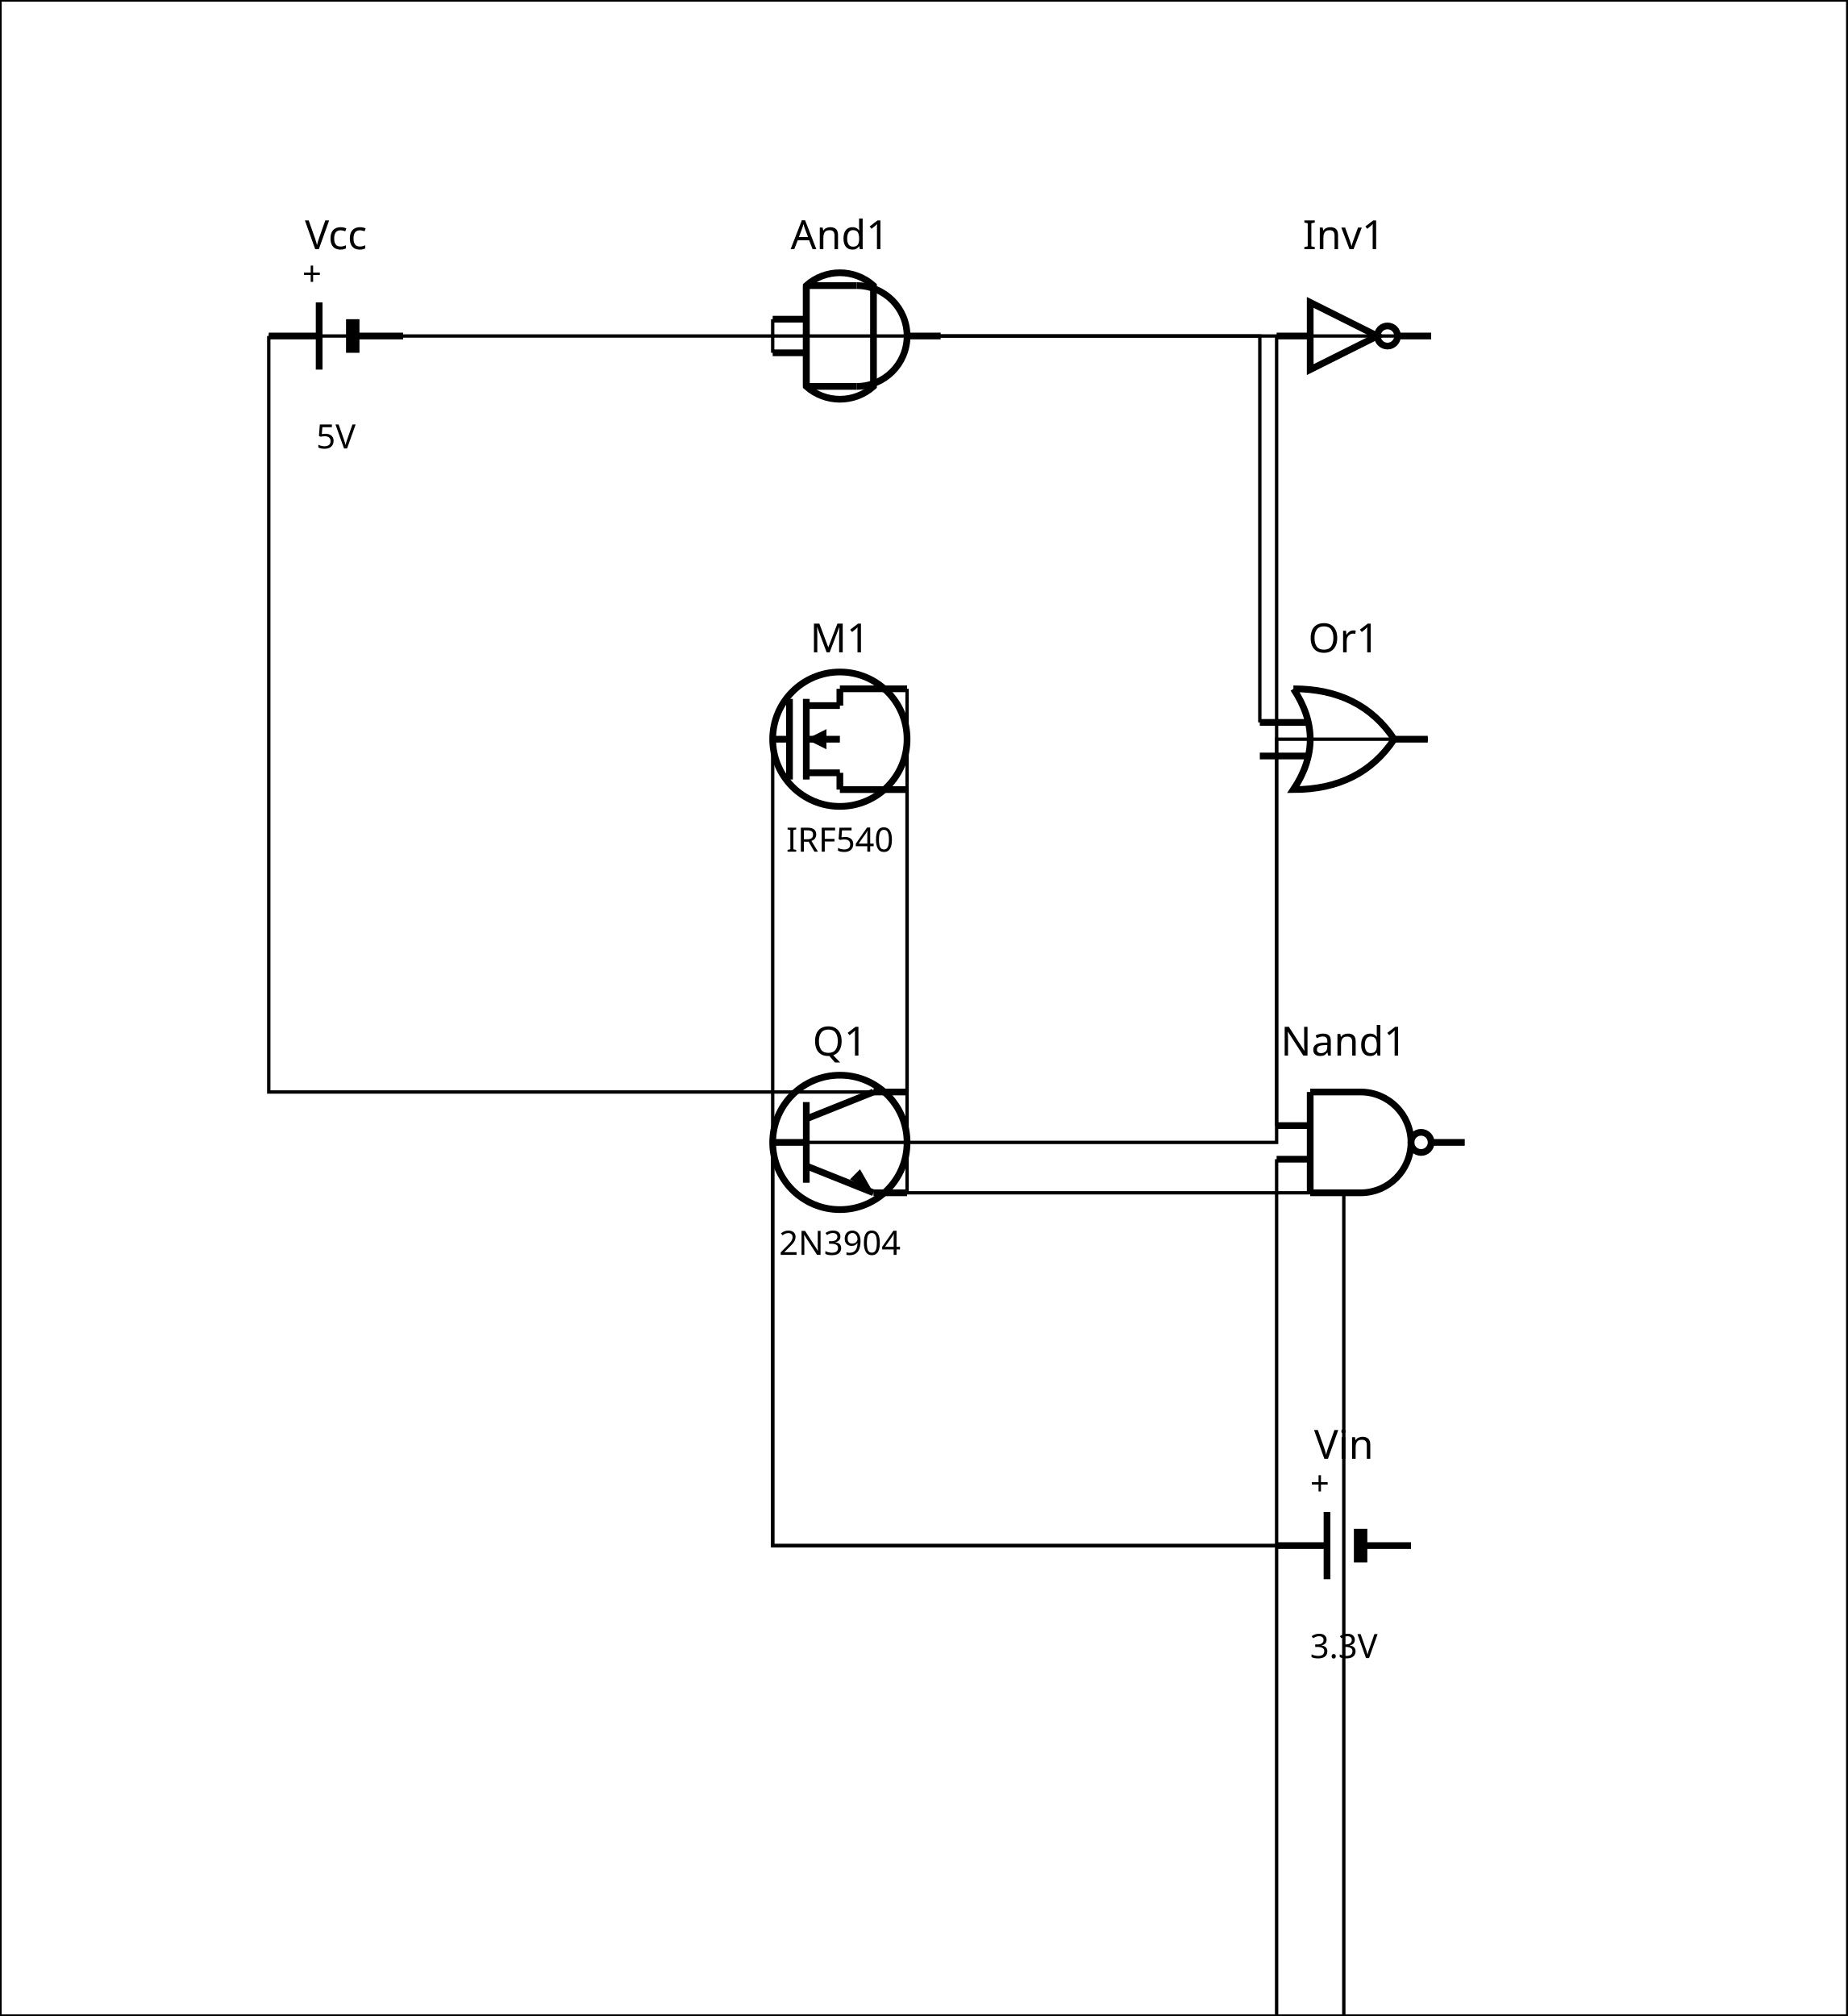
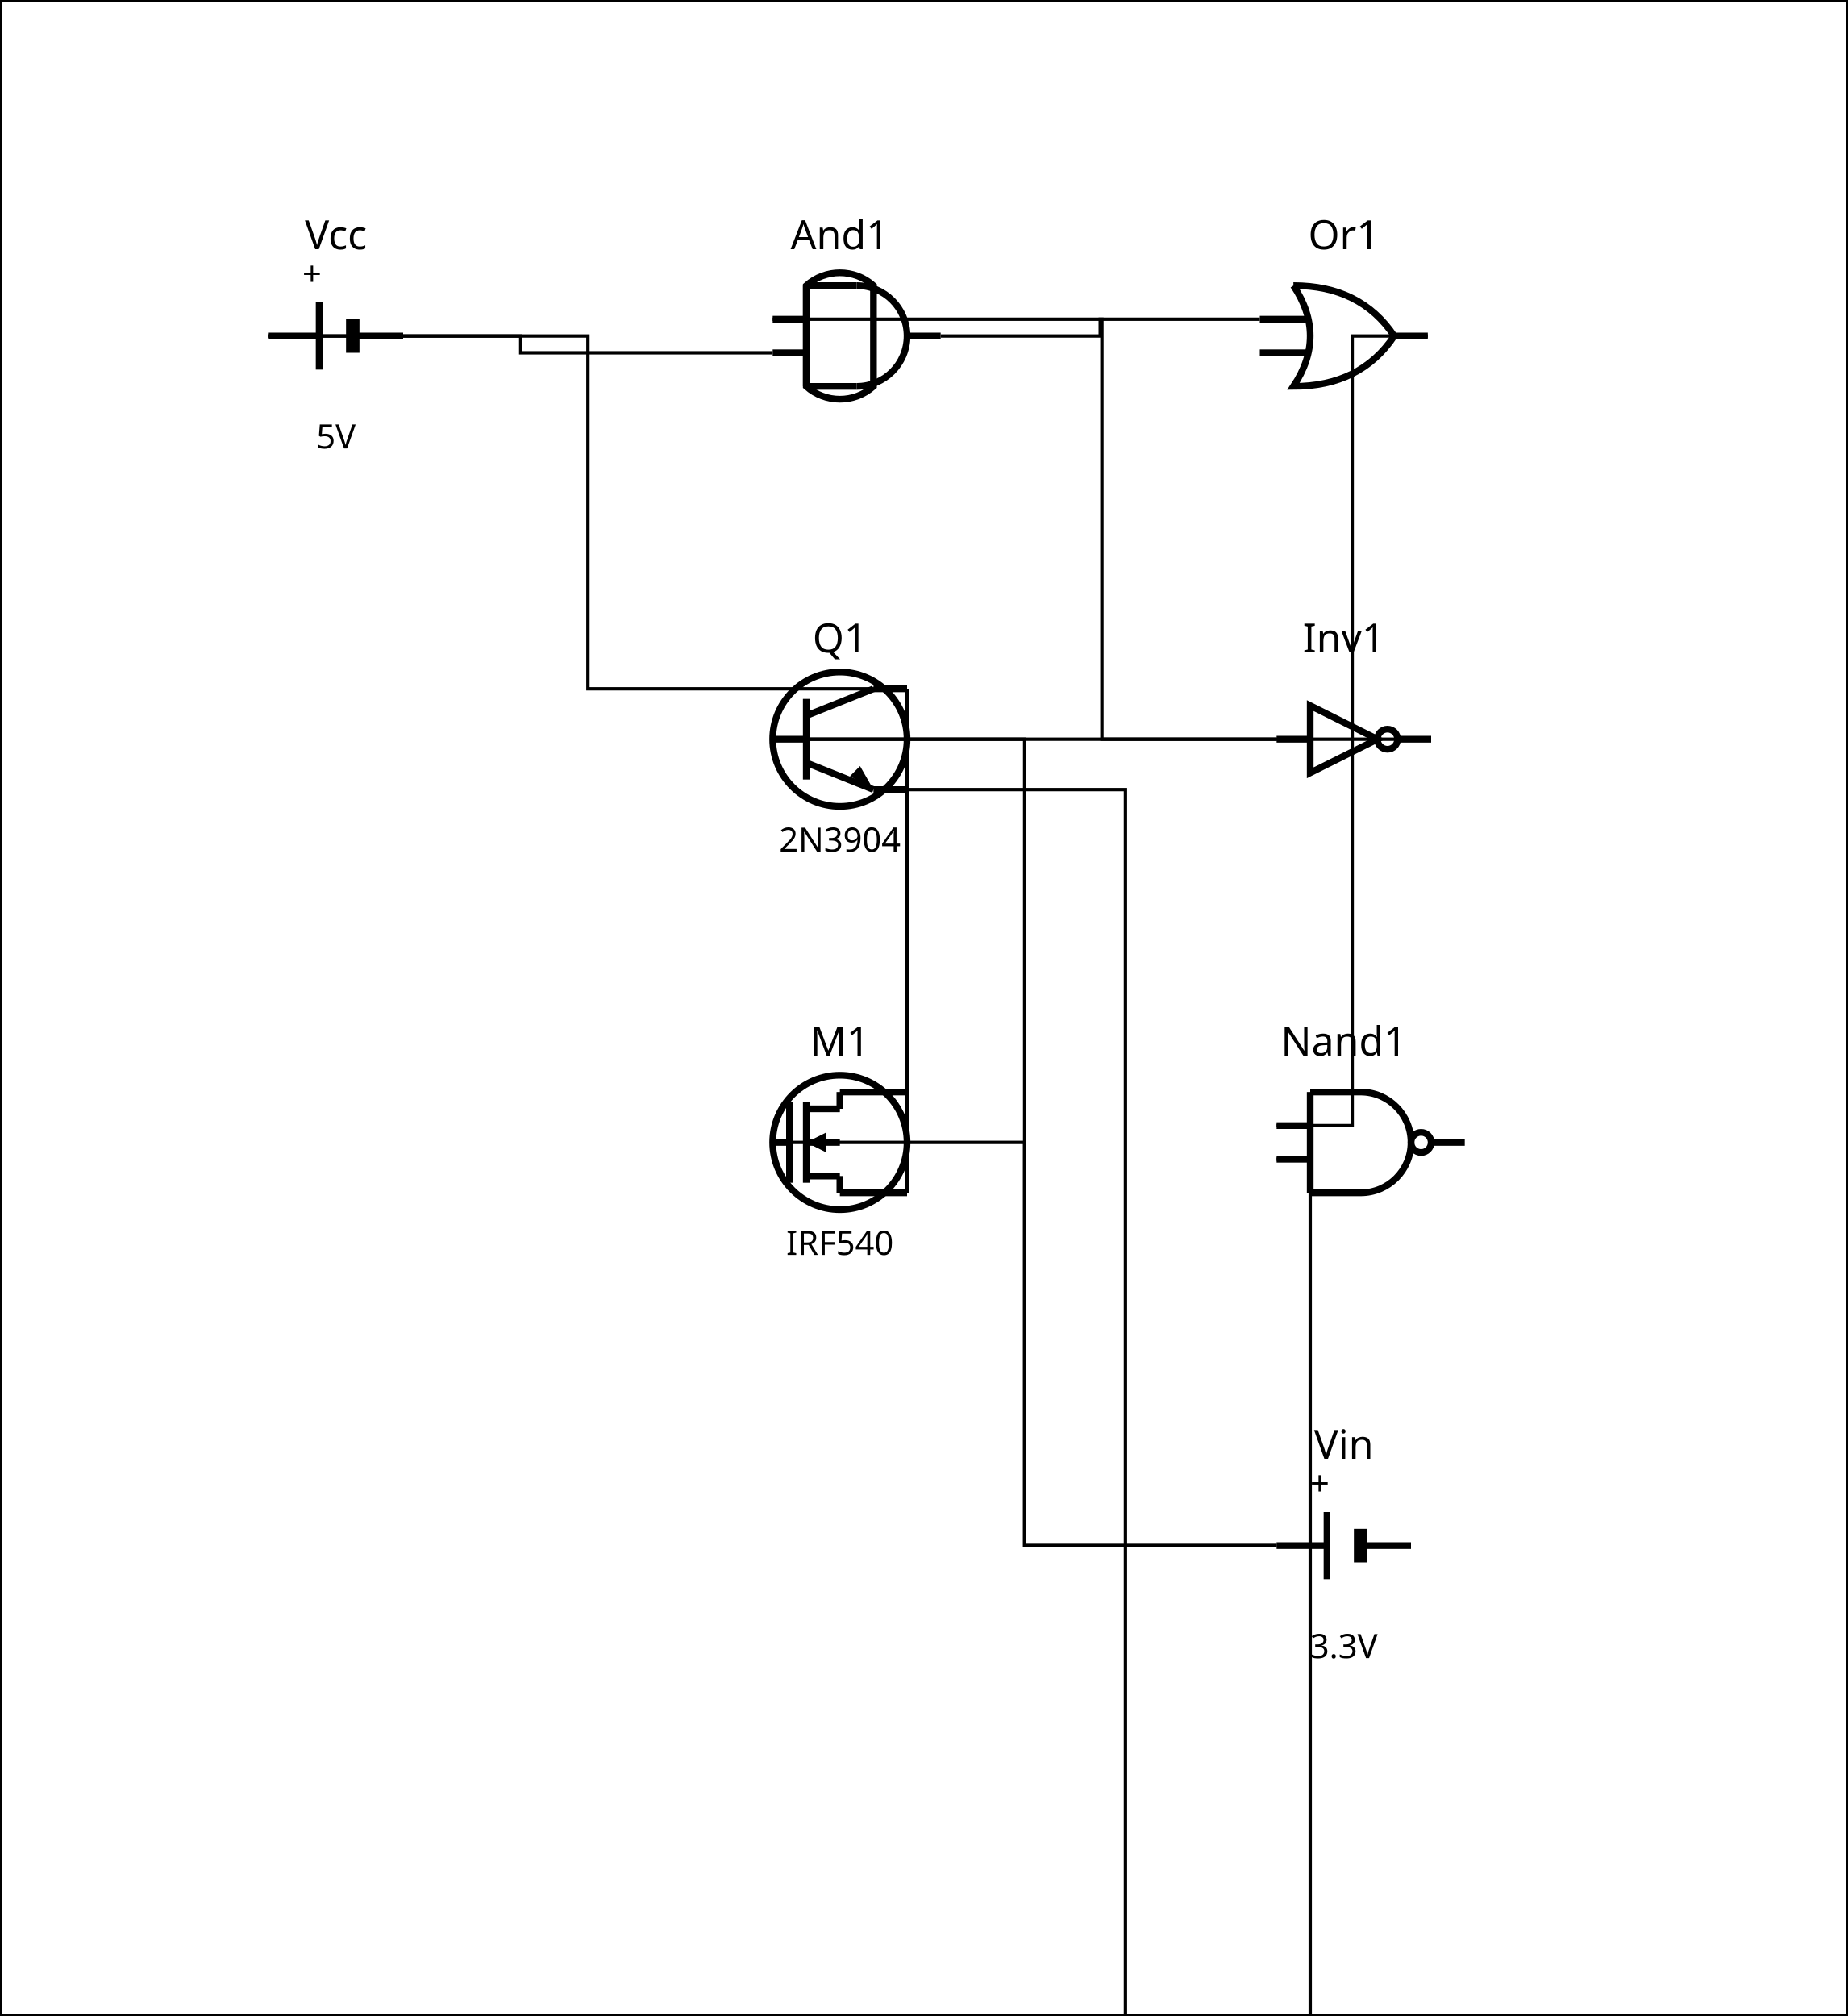
<svg xmlns="http://www.w3.org/2000/svg" width="550" height="600" viewBox="0 0 550 600">
  <style> text { font-family: sans-serif; fill: black; } path, line, rect { stroke: black; } </style>
  <rect width="100%" height="100%" fill="white" />
  <g transform="translate(100, 100) rotate(0.0)">
    <g class="symbol">
      <line x1="-5" y1="-10" x2="-5" y2="10" stroke="currentColor" stroke-width="2" />
      <line x1="5" y1="-5" x2="5" y2="5" stroke="currentColor" stroke-width="4" />
      <line x1="-20" y1="0" x2="-5" y2="0" stroke="currentColor" stroke-width="2" />
      <line x1="5" y1="0" x2="20" y2="0" stroke="currentColor" stroke-width="2" />
      <text x="-10" y="-15" font-size="10" fill="currentColor">+</text>
    </g>
    <text x="0.0" y="-30.0" text-anchor="middle" font-size="12" dominant-baseline="middle" transform="rotate(-0.0, 0.0, -30.0)">Vcc</text>
    <text x="0.0" y="30.0" text-anchor="middle" font-size="10" fill="gray" dominant-baseline="middle" transform="rotate(-0.0, 0.0, 30.0)">5V</text>
  </g>
  <g transform="translate(250, 100) rotate(0.0)">
    <g class="symbol">
      <path d="M -10 -15 V 15 A 15 15 0 0 0 10 15 V -15 A 15 15 0 0 0 -10 -15 Z" fill="none" stroke="currentColor" stroke-width="2" />
      <line x1="-10" y1="-15" x2="5" y2="-15" stroke="currentColor" stroke-width="2" />
      <line x1="-10" y1="15" x2="5" y2="15" stroke="currentColor" stroke-width="2" />
      <path d="M 5 -15 A 15 15 0 0 1 5 15" fill="none" stroke="currentColor" stroke-width="2" />
      <line x1="-10" y1="-15" x2="-10" y2="15" stroke="currentColor" stroke-width="2" />
      <line x1="20" y1="0" x2="30" y2="0" stroke="currentColor" stroke-width="2" />
      <line x1="-20" y1="-5" x2="-10" y2="-5" stroke="currentColor" stroke-width="2" />
      <line x1="-20" y1="5" x2="-10" y2="5" stroke="currentColor" stroke-width="2" />
    </g>
    <text x="0.0" y="-30.0" text-anchor="middle" font-size="12" dominant-baseline="middle" transform="rotate(-0.0, 0.0, -30.0)">And1</text>
    <text x="0.0" y="30.0" text-anchor="middle" font-size="10" fill="gray" dominant-baseline="middle" transform="rotate(-0.0, 0.0, 30.0)" />
  </g>
  <g transform="translate(250, 220) rotate(0.0)">
    <g class="symbol">
      <circle cx="0" cy="0" r="20" fill="none" stroke="currentColor" stroke-width="2" />
      <line x1="-10" y1="-12" x2="-10" y2="12" stroke="currentColor" stroke-width="2" />
+       <line x1="-20" y1="0" x2="-10" y2="0" stroke="currentColor" stroke-width="2" />
+       <line x1="-10" y1="-7" x2="10" y2="-15" stroke="currentColor" stroke-width="2" />
+       <line x1="-10" y1="7" x2="10" y2="15" stroke="currentColor" stroke-width="2" />
+       <line x1="10" y1="-15" x2="20" y2="-15" stroke="currentColor" stroke-width="2" />
+       <line x1="10" y1="15" x2="20" y2="15" stroke="currentColor" stroke-width="2" />
+       <polygon points="10,15 6,8 3,11" fill="currentColor" />
+     </g>
+     <text x="0.0" y="-30.0" text-anchor="middle" font-size="12" dominant-baseline="middle" transform="rotate(-0.0, 0.0, -30.0)">Q1</text>
+     <text x="0.0" y="30.0" text-anchor="middle" font-size="10" fill="gray" dominant-baseline="middle" transform="rotate(-0.0, 0.0, 30.0)">2N3904</text>
+   </g>
+   <g transform="translate(250, 340) rotate(0.0)">
+     <g class="symbol">
+       <circle cx="0" cy="0" r="20" fill="none" stroke="currentColor" stroke-width="2" />
+       <line x1="-10" y1="-12" x2="-10" y2="12" stroke="currentColor" stroke-width="2" />
      <line x1="-15" y1="-12" x2="-15" y2="12" stroke="currentColor" stroke-width="2" />
      <line x1="-20" y1="0" x2="-15" y2="0" stroke="currentColor" stroke-width="2" />
      <line x1="-10" y1="-10" x2="0" y2="-10" stroke="currentColor" stroke-width="2" />
      <line x1="0" y1="-10" x2="0" y2="-15" stroke="currentColor" stroke-width="2" />
      <line x1="0" y1="-15" x2="20" y2="-15" stroke="currentColor" stroke-width="2" />
      <line x1="-10" y1="10" x2="0" y2="10" stroke="currentColor" stroke-width="2" />
      <line x1="0" y1="10" x2="0" y2="15" stroke="currentColor" stroke-width="2" />
      <line x1="0" y1="15" x2="20" y2="15" stroke="currentColor" stroke-width="2" />
      <line x1="-10" y1="0" x2="0" y2="0" stroke="currentColor" stroke-width="2" />
      <polygon points="-10,0 -4,-3 -4,3" fill="currentColor" />
    </g>
    <text x="0.0" y="-30.0" text-anchor="middle" font-size="12" dominant-baseline="middle" transform="rotate(-0.0, 0.0, -30.0)">M1</text>
    <text x="0.0" y="30.0" text-anchor="middle" font-size="10" fill="gray" dominant-baseline="middle" transform="rotate(-0.0, 0.0, 30.0)">IRF540</text>
  </g>
-   <g transform="translate(250, 340) rotate(0.0)">
+   <g transform="translate(400, 100) rotate(0.0)">
    <g class="symbol">
-       <circle cx="0" cy="0" r="20" fill="none" stroke="currentColor" stroke-width="2" />
-       <line x1="-10" y1="-12" x2="-10" y2="12" stroke="currentColor" stroke-width="2" />
-       <line x1="-20" y1="0" x2="-10" y2="0" stroke="currentColor" stroke-width="2" />
-       <line x1="-10" y1="-7" x2="10" y2="-15" stroke="currentColor" stroke-width="2" />
-       <line x1="-10" y1="7" x2="10" y2="15" stroke="currentColor" stroke-width="2" />
-       <line x1="10" y1="-15" x2="20" y2="-15" stroke="currentColor" stroke-width="2" />
-       <line x1="10" y1="15" x2="20" y2="15" stroke="currentColor" stroke-width="2" />
-       <polygon points="10,15 6,8 3,11" fill="currentColor" />
+       <path d="M -15 -15 Q 5 -15 15 0 Q 5 15 -15 15 Q -5 0 -15 -15" fill="none" stroke="currentColor" stroke-width="2" />
+       <line x1="15" y1="0" x2="25" y2="0" stroke="currentColor" stroke-width="2" />
+       <line x1="-25" y1="-5" x2="-10" y2="-5" stroke="currentColor" stroke-width="2" />
+       <line x1="-25" y1="5" x2="-10" y2="5" stroke="currentColor" stroke-width="2" />
    </g>
-     <text x="0.0" y="-30.0" text-anchor="middle" font-size="12" dominant-baseline="middle" transform="rotate(-0.0, 0.0, -30.0)">Q1</text>
-     <text x="0.0" y="30.0" text-anchor="middle" font-size="10" fill="gray" dominant-baseline="middle" transform="rotate(-0.0, 0.0, 30.0)">2N3904</text>
+     <text x="0.0" y="-30.0" text-anchor="middle" font-size="12" dominant-baseline="middle" transform="rotate(-0.0, 0.0, -30.0)">Or1</text>
+     <text x="0.0" y="30.0" text-anchor="middle" font-size="10" fill="gray" dominant-baseline="middle" transform="rotate(-0.0, 0.0, 30.0)" />
  </g>
-   <g transform="translate(400, 100) rotate(0.0)">
+   <g transform="translate(400, 220) rotate(0.0)">
    <g class="symbol">
      <polygon points="-10,-10 -10,10 10,0" fill="none" stroke="currentColor" stroke-width="2" />
      <circle cx="13" cy="0" r="3" fill="none" stroke="currentColor" stroke-width="2" />
      <line x1="-20" y1="0" x2="-10" y2="0" stroke="currentColor" stroke-width="2" />
      <line x1="16" y1="0" x2="26" y2="0" stroke="currentColor" stroke-width="2" />
    </g>
    <text x="0.0" y="-30.0" text-anchor="middle" font-size="12" dominant-baseline="middle" transform="rotate(-0.0, 0.0, -30.0)">Inv1</text>
-     <text x="0.0" y="30.0" text-anchor="middle" font-size="10" fill="gray" dominant-baseline="middle" transform="rotate(-0.0, 0.0, 30.0)" />
-   </g>
-   <g transform="translate(400, 220) rotate(0.0)">
-     <g class="symbol">
-       <path d="M -15 -15 Q 5 -15 15 0 Q 5 15 -15 15 Q -5 0 -15 -15" fill="none" stroke="currentColor" stroke-width="2" />
-       <line x1="15" y1="0" x2="25" y2="0" stroke="currentColor" stroke-width="2" />
-       <line x1="-25" y1="-5" x2="-10" y2="-5" stroke="currentColor" stroke-width="2" />
-       <line x1="-25" y1="5" x2="-10" y2="5" stroke="currentColor" stroke-width="2" />
-     </g>
-     <text x="0.0" y="-30.0" text-anchor="middle" font-size="12" dominant-baseline="middle" transform="rotate(-0.0, 0.0, -30.0)">Or1</text>
    <text x="0.0" y="30.0" text-anchor="middle" font-size="10" fill="gray" dominant-baseline="middle" transform="rotate(-0.0, 0.0, 30.0)" />
  </g>
  <g transform="translate(400, 340) rotate(0.0)">
    <g class="symbol">
      <path d="M -10 -15 V 15" stroke="currentColor" stroke-width="2" />
      <path d="M -10 -15 H 5 A 15 15 0 0 1 5 15 H -10" fill="none" stroke="currentColor" stroke-width="2" />
      <circle cx="23" cy="0" r="3" fill="none" stroke="currentColor" stroke-width="2" />
      <line x1="26" y1="0" x2="36" y2="0" stroke="currentColor" stroke-width="2" />
      <line x1="-20" y1="-5" x2="-10" y2="-5" stroke="currentColor" stroke-width="2" />
      <line x1="-20" y1="5" x2="-10" y2="5" stroke="currentColor" stroke-width="2" />
    </g>
    <text x="0.0" y="-30.0" text-anchor="middle" font-size="12" dominant-baseline="middle" transform="rotate(-0.0, 0.0, -30.0)">Nand1</text>
    <text x="0.0" y="30.0" text-anchor="middle" font-size="10" fill="gray" dominant-baseline="middle" transform="rotate(-0.0, 0.0, 30.0)" />
  </g>
  <g transform="translate(400, 460) rotate(0.0)">
    <g class="symbol">
      <line x1="-5" y1="-10" x2="-5" y2="10" stroke="currentColor" stroke-width="2" />
      <line x1="5" y1="-5" x2="5" y2="5" stroke="currentColor" stroke-width="4" />
      <line x1="-20" y1="0" x2="-5" y2="0" stroke="currentColor" stroke-width="2" />
      <line x1="5" y1="0" x2="20" y2="0" stroke="currentColor" stroke-width="2" />
      <text x="-10" y="-15" font-size="10" fill="currentColor">+</text>
    </g>
    <text x="0.0" y="-30.0" text-anchor="middle" font-size="12" dominant-baseline="middle" transform="rotate(-0.0, 0.0, -30.0)">Vin</text>
    <text x="0.0" y="30.0" text-anchor="middle" font-size="10" fill="gray" dominant-baseline="middle" transform="rotate(-0.0, 0.0, 30.0)">3.3V</text>
  </g>
  <g transform="translate(400, 640) rotate(0.0)">
    <g class="symbol">
      <line x1="-15" y1="0" x2="15" y2="0" stroke="currentColor" stroke-width="2" />
      <line x1="0" y1="-10" x2="0" y2="0" stroke="currentColor" stroke-width="2" />
    </g>
    <text x="-30.0" y="-15.0" text-anchor="middle" font-size="12" dominant-baseline="middle" transform="rotate(-0.0, -30.0, -15.0)">GND</text>
    <text x="30.0" y="0.0" text-anchor="middle" font-size="10" fill="gray" dominant-baseline="middle" transform="rotate(-0.0, 30.0, 0.0)" />
  </g>
-   <path d="M 380 460 L 230 460 L 230 340" stroke="blue" stroke-width="1" fill="none" />
-   <path d="M 230 340 L 380 340 L 380 100" stroke="blue" stroke-width="1" fill="none" />
-   <path d="M 380 460 L 230 460 L 230 220" stroke="blue" stroke-width="1" fill="none" />
-   <path d="M 270 205 L 270 205 L 270 325" stroke="blue" stroke-width="1" fill="none" />
-   <path d="M 270 325 L 80 325 L 80 100" stroke="blue" stroke-width="1" fill="none" />
-   <path d="M 80 100 L 230 100 L 230 105" stroke="blue" stroke-width="1" fill="none" />
-   <path d="M 270 235 L 270 235 L 270 355" stroke="blue" stroke-width="1" fill="none" />
-   <path d="M 270 355 L 400 355 L 400 630" stroke="blue" stroke-width="1" fill="none" />
-   <path d="M 400 630 L 380 630 L 380 345" stroke="blue" stroke-width="1" fill="none" />
-   <path d="M 426 100 L 230 100 L 230 95" stroke="blue" stroke-width="1" fill="none" />
-   <path d="M 280 100 L 375 100 L 375 215" stroke="blue" stroke-width="1" fill="none" />
-   <path d="M 425 220 L 380 220 L 380 335" stroke="blue" stroke-width="1" fill="none" />
+   <path d="M 380 460 L 305.0 460 L 305.0 220 L 230 220" stroke="blue" stroke-width="1" fill="none" />
+   <path d="M 230 220 L 305.0 220 L 305.0 220 L 380 220" stroke="blue" stroke-width="1" fill="none" />
+   <path d="M 380 460 L 305.0 460 L 305.0 340 L 230 340" stroke="blue" stroke-width="1" fill="none" />
+   <path d="M 270 325 L 270.0 325 L 270.0 205 L 270 205" stroke="blue" stroke-width="1" fill="none" />
+   <path d="M 270 205 L 175.0 205 L 175.0 100 L 80 100" stroke="blue" stroke-width="1" fill="none" />
+   <path d="M 80 100 L 155.0 100 L 155.0 105 L 230 105" stroke="blue" stroke-width="1" fill="none" />
+   <path d="M 270 355 L 270.0 355 L 270.0 235 L 270 235" stroke="blue" stroke-width="1" fill="none" />
+   <path d="M 270 235 L 335.0 235 L 335.0 630 L 400 630" stroke="blue" stroke-width="1" fill="none" />
+   <path d="M 400 630 L 390.0 630 L 390.0 345 L 380 345" stroke="blue" stroke-width="1" fill="none" />
+   <path d="M 426 220 L 328.0 220 L 328.0 95 L 230 95" stroke="blue" stroke-width="1" fill="none" />
+   <path d="M 280 100 L 327.5 100 L 327.5 95 L 375 95" stroke="blue" stroke-width="1" fill="none" />
+   <path d="M 425 100 L 402.5 100 L 402.5 335 L 380 335" stroke="blue" stroke-width="1" fill="none" />
</svg>
